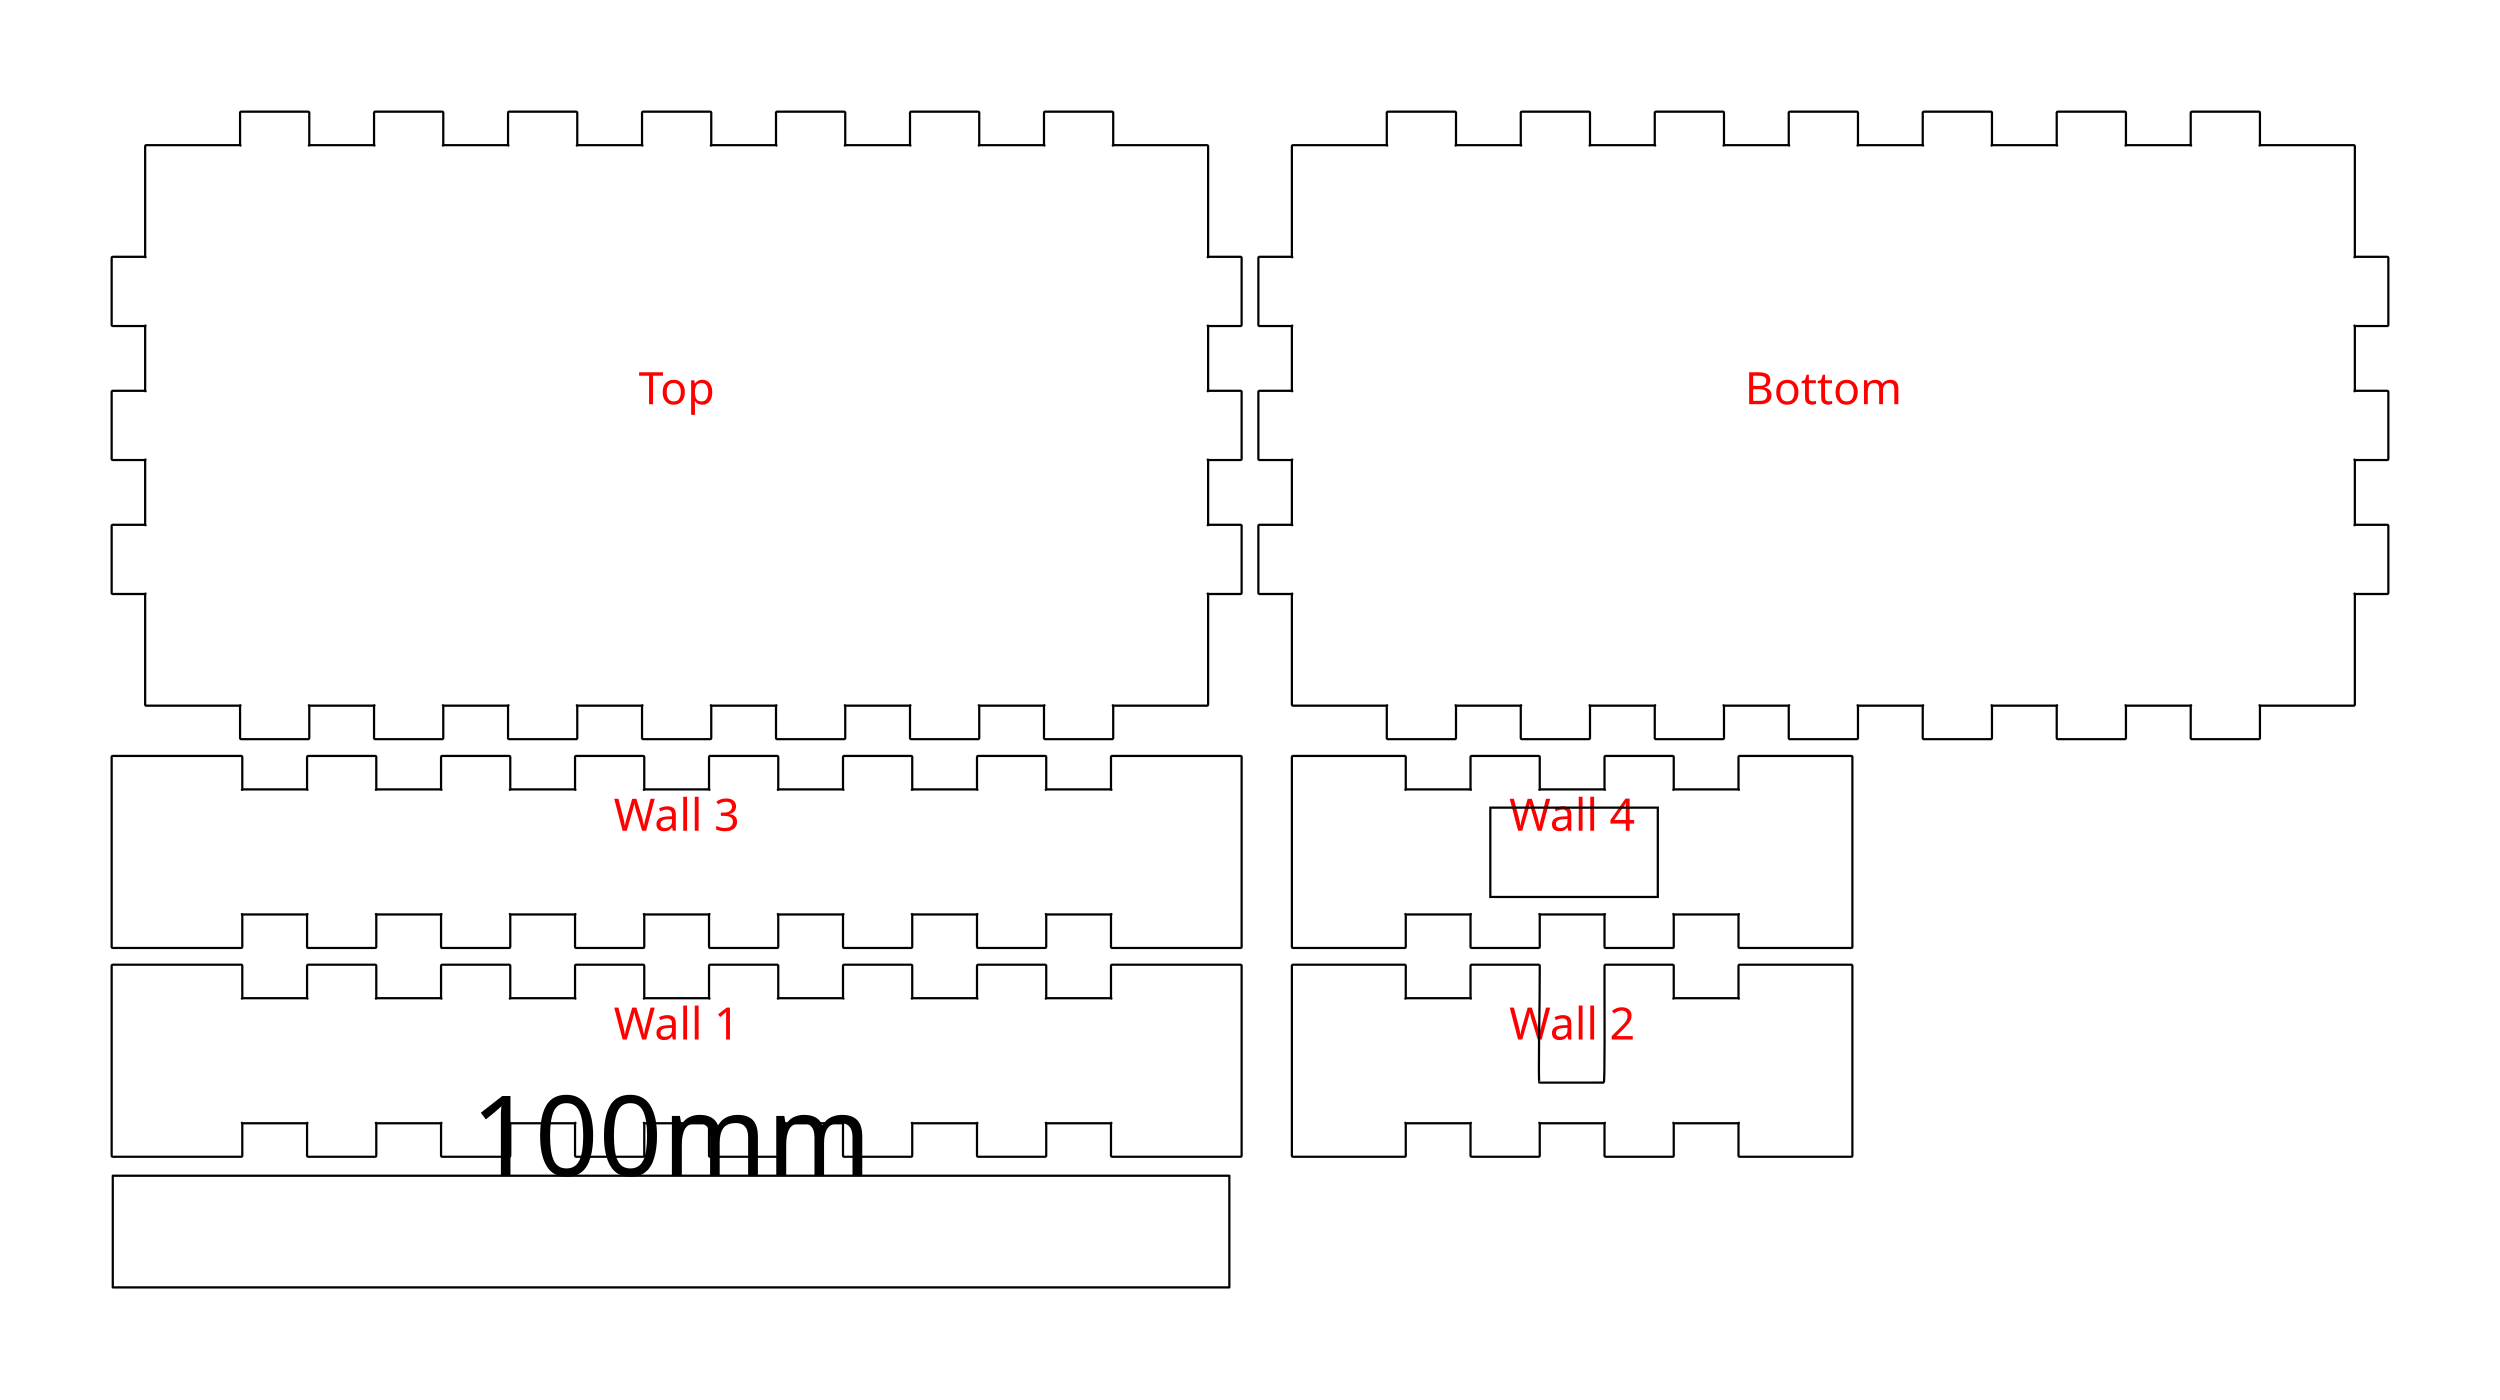
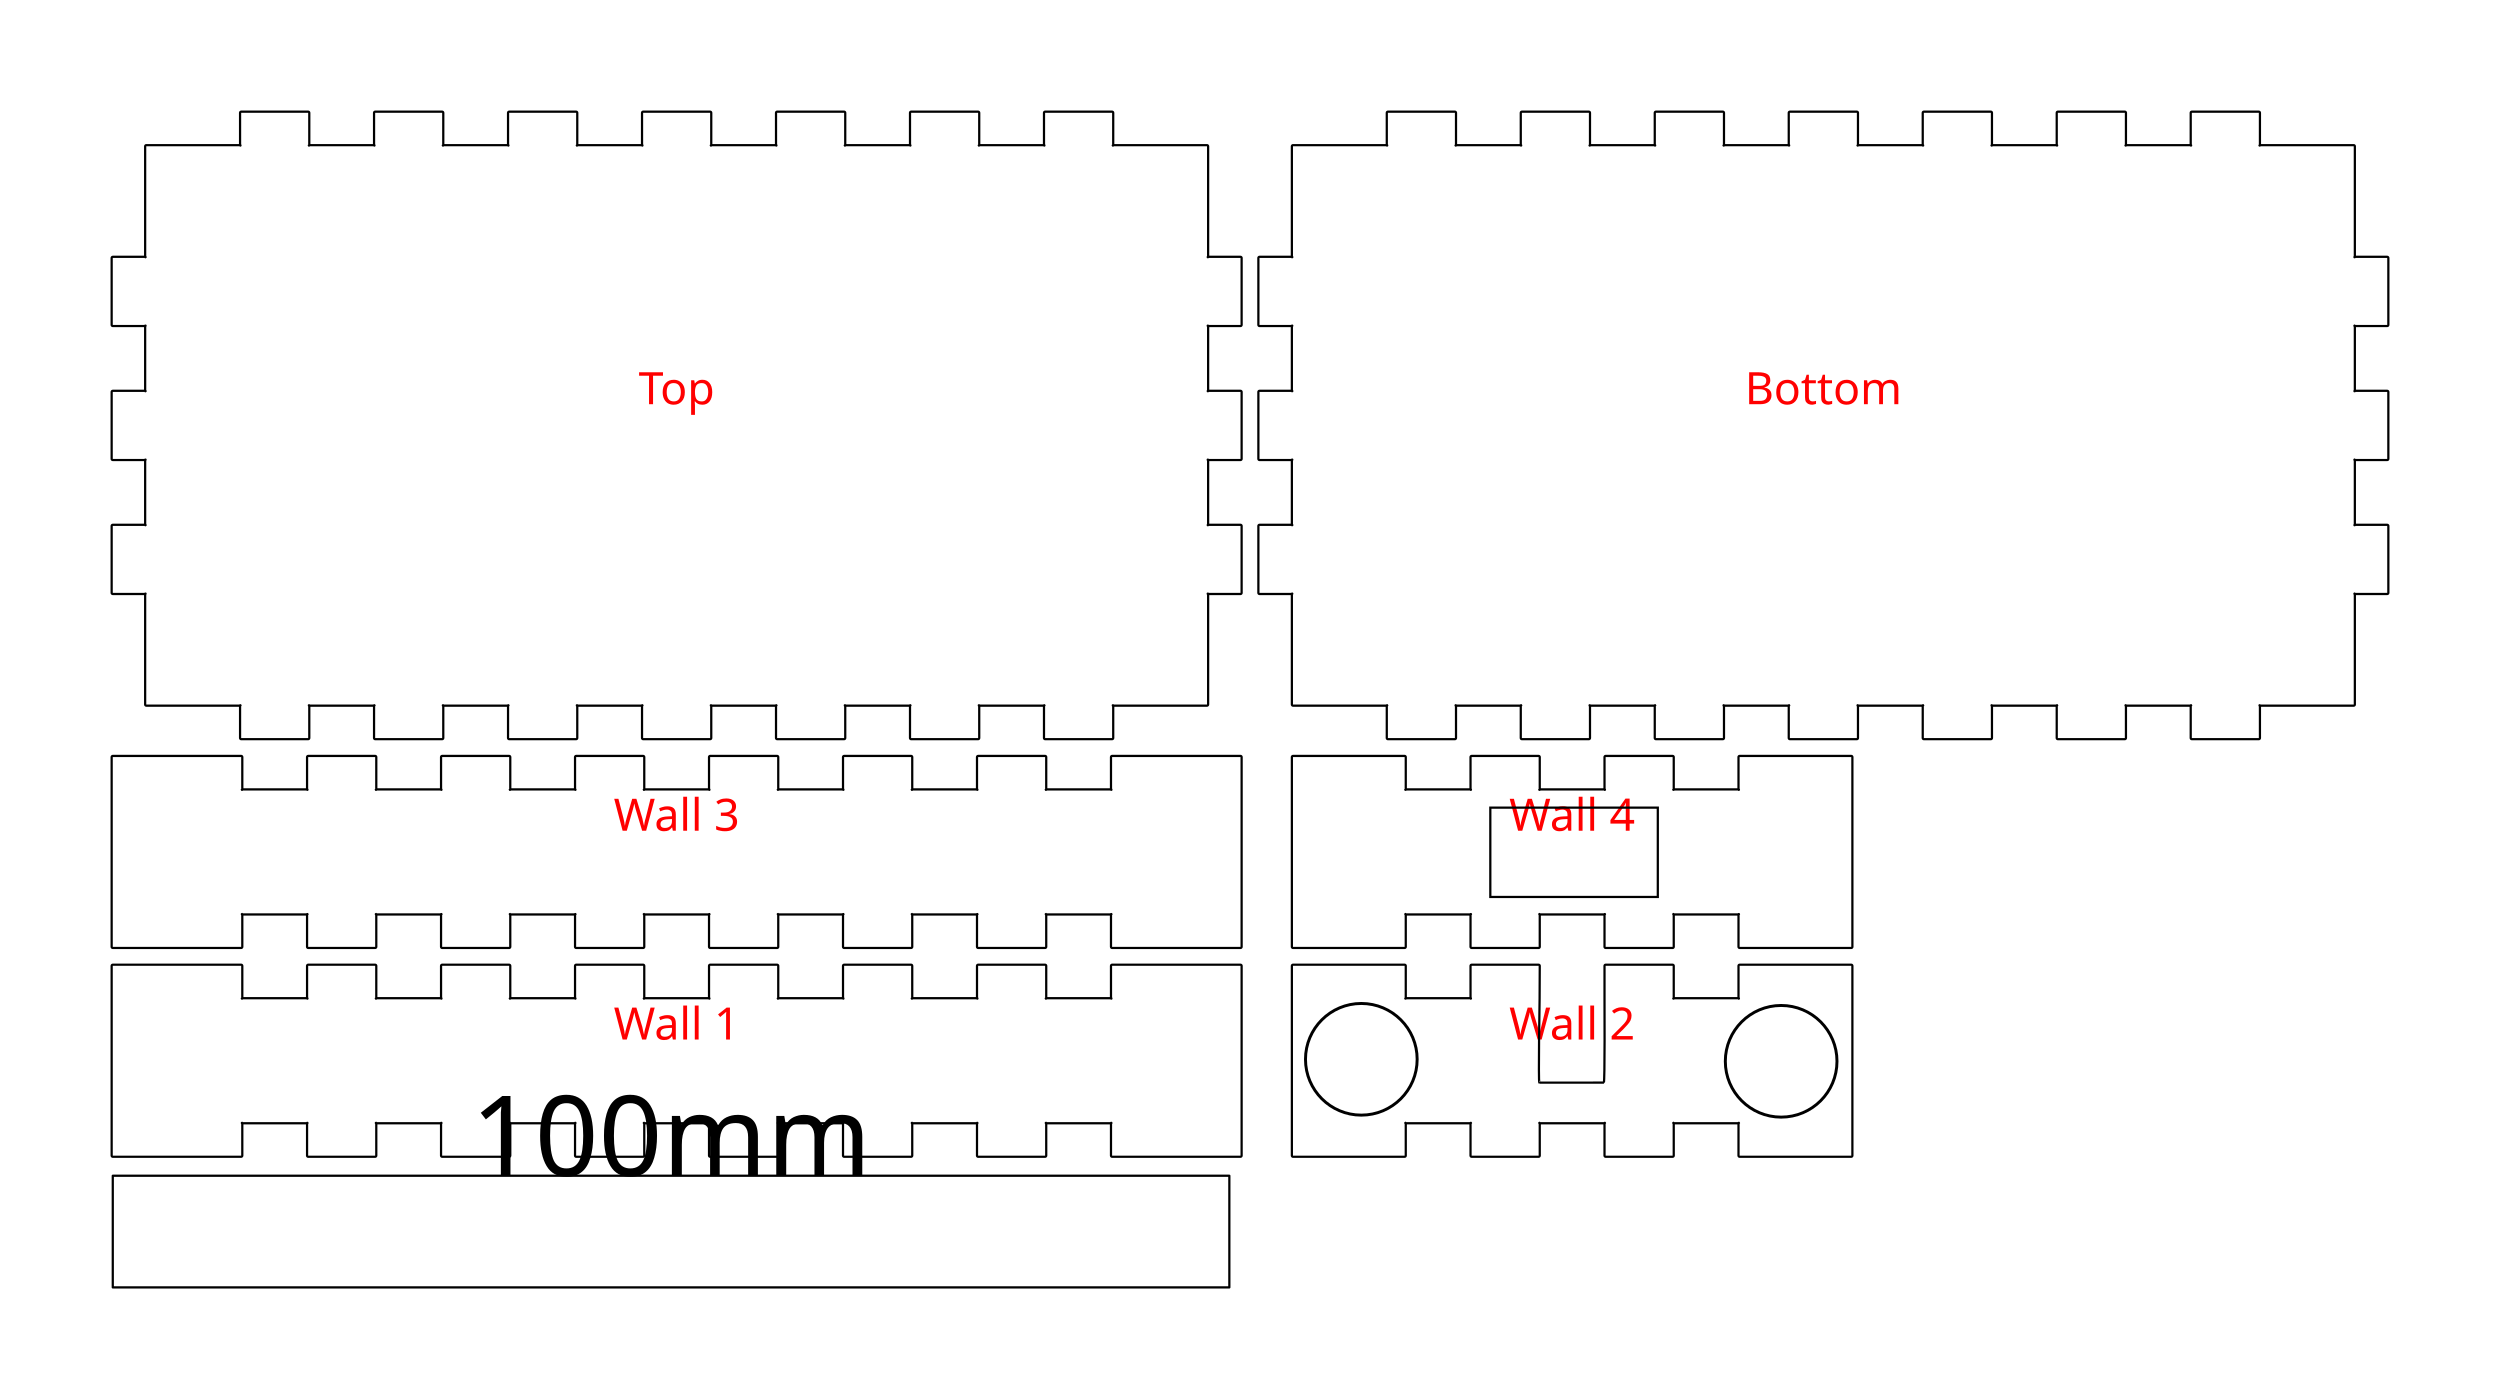
<svg xmlns="http://www.w3.org/2000/svg" height="125.30mm" viewBox="0.0 0.0 223.90 125.30" width="223.90mm" version="1.1" id="svg6810">
  <defs id="defs6814" />
  <g id="p-0" style="fill:none;stroke-linecap:round;stroke-linejoin:round;">
    <path d="M 10.100 115.300 H 110.100 V 105.300 H 10.100 V 115.300 Z" stroke="rgb(0,0,0)" stroke-width="0.20" id="path6775" />
    <text alignment-baseline="hanging" font-size="10px" style="font-family: sans-serif ; font-weight: normal; font-style: normal; fill: rgb(0,0,0)" text-anchor="middle" transform="matrix( 1.000 0.000 0.000 1.000 60.100 105.300 )" id="text6777">100mm</text>
  </g>
  <g id="p-1" style="fill:none;stroke-linecap:round;stroke-linejoin:round;">
    <text alignment-baseline="hanging" font-size="4px" style="font-family: sans-serif ; font-weight: normal; font-style: normal; fill: rgb(255,0,0)" text-anchor="middle" transform="matrix( 1.000 0.000 0.000 1.000 60.600 93.100 )" id="text6780">Wall 1</text>
    <path d="M 13.100 103.600 H 21.600 C 21.655 103.600 21.700 103.555 21.700 103.500 V 100.600 C 21.700 100.500 21.600 100.600 21.700 100.600 H 27.500 C 27.600 100.600 27.500 100.500 27.500 100.600 V 103.500 C 27.500 103.555 27.545 103.600 27.600 103.600 H 33.600 C 33.655 103.600 33.700 103.555 33.700 103.500 V 100.600 C 33.700 100.500 33.600 100.600 33.700 100.600 H 39.500 C 39.600 100.600 39.500 100.500 39.500 100.600 V 103.500 C 39.500 103.555 39.545 103.600 39.600 103.600 H 45.600 C 45.655 103.600 45.700 103.555 45.700 103.500 V 100.600 C 45.700 100.500 45.600 100.600 45.700 100.600 H 51.500 C 51.600 100.600 51.500 100.500 51.500 100.600 V 103.500 C 51.500 103.555 51.545 103.600 51.600 103.600 H 57.600 C 57.655 103.600 57.700 103.555 57.700 103.500 V 100.600 C 57.700 100.500 57.600 100.600 57.700 100.600 H 63.500 C 63.600 100.600 63.500 100.500 63.500 100.600 V 103.500 C 63.500 103.555 63.545 103.600 63.600 103.600 H 69.600 C 69.655 103.600 69.700 103.555 69.700 103.500 V 100.600 C 69.700 100.500 69.600 100.600 69.700 100.600 H 75.500 C 75.600 100.600 75.500 100.500 75.500 100.600 V 103.500 C 75.500 103.555 75.545 103.600 75.600 103.600 H 81.600 C 81.655 103.600 81.700 103.555 81.700 103.500 V 100.600 C 81.700 100.500 81.600 100.600 81.700 100.600 H 87.500 C 87.600 100.600 87.500 100.500 87.500 100.600 V 103.500 C 87.500 103.555 87.545 103.600 87.600 103.600 H 93.600 C 93.655 103.600 93.700 103.555 93.700 103.500 V 100.600 C 93.700 100.500 93.600 100.600 93.700 100.600 H 99.500 C 99.600 100.600 99.500 100.500 99.500 100.600 V 103.500 C 99.500 103.555 99.545 103.600 99.600 103.600 H 108.100 H 111.100 C 111.155 103.600 111.200 103.555 111.200 103.500 V 100.500 V 95.000 V 89.500 V 86.500 C 111.200 86.445 111.155 86.400 111.100 86.400 H 108.100 H 99.600 C 99.545 86.400 99.500 86.445 99.500 86.500 V 89.400 C 99.500 89.500 99.600 89.400 99.500 89.400 H 93.700 C 93.600 89.400 93.700 89.500 93.700 89.400 V 86.500 C 93.700 86.445 93.655 86.400 93.600 86.400 H 87.600 C 87.545 86.400 87.500 86.445 87.500 86.500 V 89.400 C 87.500 89.500 87.600 89.400 87.500 89.400 H 81.700 C 81.600 89.400 81.700 89.500 81.700 89.400 V 86.500 C 81.700 86.445 81.655 86.400 81.600 86.400 H 75.600 C 75.545 86.400 75.500 86.445 75.500 86.500 V 89.400 C 75.500 89.500 75.600 89.400 75.500 89.400 H 69.700 C 69.600 89.400 69.700 89.500 69.700 89.400 V 86.500 C 69.700 86.445 69.655 86.400 69.600 86.400 H 63.600 C 63.545 86.400 63.500 86.445 63.500 86.500 V 89.400 C 63.500 89.500 63.600 89.400 63.500 89.400 H 57.700 C 57.600 89.400 57.700 89.500 57.700 89.400 V 86.500 C 57.700 86.445 57.655 86.400 57.600 86.400 H 51.600 C 51.545 86.400 51.500 86.445 51.500 86.500 V 89.400 C 51.500 89.500 51.600 89.400 51.500 89.400 H 45.700 C 45.600 89.400 45.700 89.500 45.700 89.400 V 86.500 C 45.700 86.445 45.655 86.400 45.600 86.400 H 39.600 C 39.545 86.400 39.500 86.445 39.500 86.500 V 89.400 C 39.500 89.500 39.600 89.400 39.500 89.400 H 33.700 C 33.600 89.400 33.700 89.500 33.700 89.400 V 86.500 C 33.700 86.445 33.655 86.400 33.600 86.400 H 27.600 C 27.545 86.400 27.500 86.445 27.500 86.500 V 89.400 C 27.500 89.500 27.600 89.400 27.500 89.400 H 21.700 C 21.600 89.400 21.700 89.500 21.700 89.400 V 86.500 C 21.700 86.445 21.655 86.400 21.600 86.400 H 13.100 H 10.100 C 10.045 86.400 10.000 86.445 10.000 86.500 V 89.500 V 95.000 V 100.500 V 103.500 C 10.000 103.555 10.045 103.600 10.100 103.600 H 13.100" stroke="rgb(0,0,0)" stroke-width="0.20" id="path6782" />
  </g>
  <g id="p-2" style="fill:none;stroke-linecap:round;stroke-linejoin:round;">
    <text alignment-baseline="hanging" font-size="4px" style="font-family: sans-serif ; font-weight: normal; font-style: normal; fill: rgb(255,0,0)" text-anchor="middle" transform="matrix( 1.000 0.000 0.000 1.000 140.800 93.100 )" id="text6785">Wall 2</text>
    <path d="m 115.8,103.6 h 10 c 0.055,0 0.1,-0.045 0.1,-0.1 v -2.9 c 0,-0.1 -0.1,0 0,0 h 5.8 c 0.1,0 0,-0.1 0,0 v 2.9 c 0,0.055 0.045,0.1 0.1,0.1 h 6 c 0.055,0 0.1,-0.045 0.1,-0.1 v -2.9 c 0,-0.1 -0.1,0 0,0 h 5.8 c 0.1,0 0,-0.1 0,0 v 2.9 c 0,0.055 0.045,0.1 0.1,0.1 h 6 c 0.055,0 0.1,-0.045 0.1,-0.1 v -2.9 c 0,-0.1 -0.1,0 0,0 h 5.8 c 0.1,0 0,-0.1 0,0 v 2.9 c 0,0.055 0.045,0.1 0.1,0.1 h 10 c 0.055,0 0.1,-0.045 0.1,-0.1 v -3 -5.5 -5.5 -3 c 0,-0.055 -0.045,-0.1 -0.1,-0.1 h -10 c -0.055,0 -0.1,0.045 -0.1,0.1 v 2.9 c 0,0.1 0.1,0 0,0 h -5.8 c -0.1,0 0,0.1 0,0 v -2.9 c 0,-0.055 -0.045,-0.1 -0.1,-0.1 h -6 c -0.055,0 -0.1,0.045 -0.1,0.1 v 2.9 c 0,0.1 0.038,7.559 -0.062,7.559 l -5.774,0.002 c -0.1,2.7e-5 0.023,-7.458 0.023,-7.558 L 137.9,86.5 c 2.4e-4,-0.055 -0.045,-0.1 -0.1,-0.1 h -6 c -0.055,0 -0.1,0.045 -0.1,0.1 v 2.9 c 0,0.1 0.1,0 0,0 h -5.8 c -0.1,0 0,0.1 0,0 v -2.9 c 0,-0.055 -0.045,-0.1 -0.1,-0.1 h -10 c -0.055,0 -0.1,0.045 -0.1,0.1 v 3 5.5 5.5 3 c 0,0.055 0.045,0.1 0.1,0.1" stroke="#000000" stroke-width="0.2" id="path6787" />
+     <circle style="fill:none;fill-rule:evenodd;stroke:#000000;stroke-width:0.265;stroke-opacity:1" id="path165" cx="121.92" cy="94.871" r="5" />
+     <circle style="fill:none;fill-rule:evenodd;stroke:#000000;stroke-width:0.265;stroke-linecap:round;stroke-linejoin:round;stroke-opacity:1" id="path165-5" cx="159.52" cy="95.05" r="5" />
  </g>
  <g id="p-3" style="fill:none;stroke-linecap:round;stroke-linejoin:round;">
    <text alignment-baseline="hanging" font-size="4px" style="font-family: sans-serif ; font-weight: normal; font-style: normal; fill: rgb(255,0,0)" text-anchor="middle" transform="matrix( 1.000 0.000 0.000 1.000 140.800 74.400 )" id="text6790">Wall 4</text>
    <path d="M 115.800 84.900 H 125.800 C 125.855 84.900 125.900 84.855 125.900 84.800 V 81.900 C 125.900 81.800 125.800 81.900 125.900 81.900 H 131.700 C 131.800 81.900 131.700 81.800 131.700 81.900 V 84.800 C 131.700 84.855 131.745 84.900 131.800 84.900 H 137.800 C 137.855 84.900 137.900 84.855 137.900 84.800 V 81.900 C 137.900 81.800 137.800 81.900 137.900 81.900 H 143.700 C 143.800 81.900 143.700 81.800 143.700 81.900 V 84.800 C 143.700 84.855 143.745 84.900 143.800 84.900 H 149.800 C 149.855 84.900 149.900 84.855 149.900 84.800 V 81.900 C 149.900 81.800 149.800 81.900 149.900 81.900 H 155.700 C 155.800 81.900 155.700 81.800 155.700 81.900 V 84.800 C 155.700 84.855 155.745 84.900 155.800 84.900 H 165.800 C 165.855 84.900 165.900 84.855 165.900 84.800 V 81.800 V 76.300 V 70.800 V 67.800 C 165.900 67.745 165.855 67.700 165.800 67.700 H 155.800 C 155.745 67.700 155.700 67.745 155.700 67.800 V 70.700 C 155.700 70.800 155.800 70.700 155.700 70.700 H 149.900 C 149.800 70.700 149.900 70.800 149.900 70.700 V 67.800 C 149.900 67.745 149.855 67.700 149.800 67.700 H 143.800 C 143.745 67.700 143.700 67.745 143.700 67.800 V 70.700 C 143.700 70.800 143.800 70.700 143.700 70.700 H 137.900 C 137.800 70.700 137.900 70.800 137.900 70.700 V 67.800 C 137.900 67.745 137.855 67.700 137.800 67.700 H 131.800 C 131.745 67.700 131.700 67.745 131.700 67.800 V 70.700 C 131.700 70.800 131.800 70.700 131.700 70.700 H 125.900 C 125.800 70.700 125.900 70.800 125.900 70.700 V 67.800 C 125.900 67.745 125.855 67.700 125.800 67.700 H 115.800 C 115.745 67.700 115.700 67.745 115.700 67.800 V 70.800 V 76.300 V 81.800 V 84.800 C 115.700 84.855 115.745 84.900 115.800 84.900" stroke="rgb(0,0,0)" stroke-width="0.20" id="path6792" />
  </g>
  <g id="p-4" style="fill:none;stroke-linecap:round;stroke-linejoin:round;">
    <text alignment-baseline="hanging" font-size="4px" style="font-family: sans-serif ; font-weight: normal; font-style: normal; fill: rgb(255,0,0)" text-anchor="middle" transform="matrix( 1.000 0.000 0.000 1.000 60.600 74.400 )" id="text6795">Wall 3</text>
    <path d="M 13.100 84.900 H 21.600 C 21.655 84.900 21.700 84.855 21.700 84.800 V 81.900 C 21.700 81.800 21.600 81.900 21.700 81.900 H 27.500 C 27.600 81.900 27.500 81.800 27.500 81.900 V 84.800 C 27.500 84.855 27.545 84.900 27.600 84.900 H 33.600 C 33.655 84.900 33.700 84.855 33.700 84.800 V 81.900 C 33.700 81.800 33.600 81.900 33.700 81.900 H 39.500 C 39.600 81.900 39.500 81.800 39.500 81.900 V 84.800 C 39.500 84.855 39.545 84.900 39.600 84.900 H 45.600 C 45.655 84.900 45.700 84.855 45.700 84.800 V 81.900 C 45.700 81.800 45.600 81.900 45.700 81.900 H 51.500 C 51.600 81.900 51.500 81.800 51.500 81.900 V 84.800 C 51.500 84.855 51.545 84.900 51.600 84.900 H 57.600 C 57.655 84.900 57.700 84.855 57.700 84.800 V 81.900 C 57.700 81.800 57.600 81.900 57.700 81.900 H 63.500 C 63.600 81.900 63.500 81.800 63.500 81.900 V 84.800 C 63.500 84.855 63.545 84.900 63.600 84.900 H 69.600 C 69.655 84.900 69.700 84.855 69.700 84.800 V 81.900 C 69.700 81.800 69.600 81.900 69.700 81.900 H 75.500 C 75.600 81.900 75.500 81.800 75.500 81.900 V 84.800 C 75.500 84.855 75.545 84.900 75.600 84.900 H 81.600 C 81.655 84.900 81.700 84.855 81.700 84.800 V 81.900 C 81.700 81.800 81.600 81.900 81.700 81.900 H 87.500 C 87.600 81.900 87.500 81.800 87.500 81.900 V 84.800 C 87.500 84.855 87.545 84.900 87.600 84.900 H 93.600 C 93.655 84.900 93.700 84.855 93.700 84.800 V 81.900 C 93.700 81.800 93.600 81.900 93.700 81.900 H 99.500 C 99.600 81.900 99.500 81.800 99.500 81.900 V 84.800 C 99.500 84.855 99.545 84.900 99.600 84.900 H 108.100 H 111.100 C 111.155 84.900 111.200 84.855 111.200 84.800 V 81.800 V 76.300 V 70.800 V 67.800 C 111.200 67.745 111.155 67.700 111.100 67.700 H 108.100 H 99.600 C 99.545 67.700 99.500 67.745 99.500 67.800 V 70.700 C 99.500 70.800 99.600 70.700 99.500 70.700 H 93.700 C 93.600 70.700 93.700 70.800 93.700 70.700 V 67.800 C 93.700 67.745 93.655 67.700 93.600 67.700 H 87.600 C 87.545 67.700 87.500 67.745 87.500 67.800 V 70.700 C 87.500 70.800 87.600 70.700 87.500 70.700 H 81.700 C 81.600 70.700 81.700 70.800 81.700 70.700 V 67.800 C 81.700 67.745 81.655 67.700 81.600 67.700 H 75.600 C 75.545 67.700 75.500 67.745 75.500 67.800 V 70.700 C 75.500 70.800 75.600 70.700 75.500 70.700 H 69.700 C 69.600 70.700 69.700 70.800 69.700 70.700 V 67.800 C 69.700 67.745 69.655 67.700 69.600 67.700 H 63.600 C 63.545 67.700 63.500 67.745 63.500 67.800 V 70.700 C 63.500 70.800 63.600 70.700 63.500 70.700 H 57.700 C 57.600 70.700 57.700 70.800 57.700 70.700 V 67.800 C 57.700 67.745 57.655 67.700 57.600 67.700 H 51.600 C 51.545 67.700 51.500 67.745 51.500 67.800 V 70.700 C 51.500 70.800 51.600 70.700 51.500 70.700 H 45.700 C 45.600 70.700 45.700 70.800 45.700 70.700 V 67.800 C 45.700 67.745 45.655 67.700 45.600 67.700 H 39.600 C 39.545 67.700 39.500 67.745 39.500 67.800 V 70.700 C 39.500 70.800 39.600 70.700 39.500 70.700 H 33.700 C 33.600 70.700 33.700 70.800 33.700 70.700 V 67.800 C 33.700 67.745 33.655 67.700 33.600 67.700 H 27.600 C 27.545 67.700 27.500 67.745 27.500 67.800 V 70.700 C 27.500 70.800 27.600 70.700 27.500 70.700 H 21.700 C 21.600 70.700 21.700 70.800 21.700 70.700 V 67.800 C 21.700 67.745 21.655 67.700 21.600 67.700 H 13.100 H 10.100 C 10.045 67.700 10.000 67.745 10.000 67.800 V 70.800 V 76.300 V 81.800 V 84.800 C 10.000 84.855 10.045 84.900 10.100 84.900 H 13.100" stroke="rgb(0,0,0)" stroke-width="0.20" id="path6797" />
  </g>
  <g id="p-5" style="fill:none;stroke-linecap:round;stroke-linejoin:round;">
    <text alignment-baseline="hanging" font-size="4px" style="font-family: sans-serif ; font-weight: normal; font-style: normal; fill: rgb(255,0,0)" text-anchor="middle" transform="matrix( 1.000 0.000 0.000 1.000 60.600 36.200 )" id="text6800">Top</text>
    <path d="M 13.100 63.200 H 21.500 C 21.600 63.200 21.500 63.100 21.500 63.200 V 66.100 C 21.500 66.155 21.545 66.200 21.600 66.200 H 27.600 C 27.655 66.200 27.700 66.155 27.700 66.100 V 63.200 C 27.700 63.100 27.600 63.200 27.700 63.200 H 33.500 C 33.600 63.200 33.500 63.100 33.500 63.200 V 66.100 C 33.500 66.155 33.545 66.200 33.600 66.200 H 39.600 C 39.655 66.200 39.700 66.155 39.700 66.100 V 63.200 C 39.700 63.100 39.600 63.200 39.700 63.200 H 45.500 C 45.600 63.200 45.500 63.100 45.500 63.200 V 66.100 C 45.500 66.155 45.545 66.200 45.600 66.200 H 51.600 C 51.655 66.200 51.700 66.155 51.700 66.100 V 63.200 C 51.700 63.100 51.600 63.200 51.700 63.200 H 57.500 C 57.600 63.200 57.500 63.100 57.500 63.200 V 66.100 C 57.500 66.155 57.545 66.200 57.600 66.200 H 63.600 C 63.655 66.200 63.700 66.155 63.700 66.100 V 63.200 C 63.700 63.100 63.600 63.200 63.700 63.200 H 69.500 C 69.600 63.200 69.500 63.100 69.500 63.200 V 66.100 C 69.500 66.155 69.545 66.200 69.600 66.200 H 75.600 C 75.655 66.200 75.700 66.155 75.700 66.100 V 63.200 C 75.700 63.100 75.600 63.200 75.700 63.200 H 81.500 C 81.600 63.200 81.500 63.100 81.500 63.200 V 66.100 C 81.500 66.155 81.545 66.200 81.600 66.200 H 87.600 C 87.655 66.200 87.700 66.155 87.700 66.100 V 63.200 C 87.700 63.100 87.600 63.200 87.700 63.200 H 93.500 C 93.600 63.200 93.500 63.100 93.500 63.200 V 66.100 C 93.500 66.155 93.545 66.200 93.600 66.200 H 99.600 C 99.655 66.200 99.700 66.155 99.700 66.100 V 63.200 C 99.700 63.100 99.600 63.200 99.700 63.200 H 108.100 C 108.155 63.200 108.200 63.155 108.200 63.100 V 53.200 C 108.200 53.100 108.100 53.200 108.200 53.200 H 111.100 C 111.155 53.200 111.200 53.155 111.200 53.100 V 47.100 C 111.200 47.045 111.155 47.000 111.100 47.000 H 108.200 C 108.100 47.000 108.200 47.100 108.200 47.000 V 41.200 C 108.200 41.100 108.100 41.200 108.200 41.200 H 111.100 C 111.155 41.200 111.200 41.155 111.200 41.100 V 35.100 C 111.200 35.045 111.155 35.000 111.100 35.000 H 108.200 C 108.100 35.000 108.200 35.100 108.200 35.000 V 29.200 C 108.200 29.100 108.100 29.200 108.200 29.200 H 111.100 C 111.155 29.200 111.200 29.155 111.200 29.100 V 23.100 C 111.200 23.045 111.155 23.000 111.100 23.000 H 108.200 C 108.100 23.000 108.200 23.100 108.200 23.000 V 13.100 C 108.200 13.045 108.155 13.000 108.100 13.000 H 99.700 C 99.600 13.000 99.700 13.100 99.700 13.000 V 10.100 C 99.700 10.045 99.655 10.000 99.600 10.000 H 93.600 C 93.545 10.000 93.500 10.045 93.500 10.100 V 13.000 C 93.500 13.100 93.600 13.000 93.500 13.000 H 87.700 C 87.600 13.000 87.700 13.100 87.700 13.000 V 10.100 C 87.700 10.045 87.655 10.000 87.600 10.000 H 81.600 C 81.545 10.000 81.500 10.045 81.500 10.100 V 13.000 C 81.500 13.100 81.600 13.000 81.500 13.000 H 75.700 C 75.600 13.000 75.700 13.100 75.700 13.000 V 10.100 C 75.700 10.045 75.655 10.000 75.600 10.000 H 69.600 C 69.545 10.000 69.500 10.045 69.500 10.100 V 13.000 C 69.500 13.100 69.600 13.000 69.500 13.000 H 63.700 C 63.600 13.000 63.700 13.100 63.700 13.000 V 10.100 C 63.700 10.045 63.655 10.000 63.600 10.000 H 57.600 C 57.545 10.000 57.500 10.045 57.500 10.100 V 13.000 C 57.500 13.100 57.600 13.000 57.500 13.000 H 51.700 C 51.600 13.000 51.700 13.100 51.700 13.000 V 10.100 C 51.700 10.045 51.655 10.000 51.600 10.000 H 45.600 C 45.545 10.000 45.500 10.045 45.500 10.100 V 13.000 C 45.500 13.100 45.600 13.000 45.500 13.000 H 39.700 C 39.600 13.000 39.700 13.100 39.700 13.000 V 10.100 C 39.700 10.045 39.655 10.000 39.600 10.000 H 33.600 C 33.545 10.000 33.500 10.045 33.500 10.100 V 13.000 C 33.500 13.100 33.600 13.000 33.500 13.000 H 27.700 C 27.600 13.000 27.700 13.100 27.700 13.000 V 10.100 C 27.700 10.045 27.655 10.000 27.600 10.000 H 21.600 C 21.545 10.000 21.500 10.045 21.500 10.100 V 13.000 C 21.500 13.100 21.600 13.000 21.500 13.000 H 13.100 C 13.045 13.000 13.000 13.045 13.000 13.100 V 23.000 C 13.000 23.100 13.100 23.000 13.000 23.000 H 10.100 C 10.045 23.000 10.000 23.045 10.000 23.100 V 29.100 C 10.000 29.155 10.045 29.200 10.100 29.200 H 13.000 C 13.100 29.200 13.000 29.100 13.000 29.200 V 35.000 C 13.000 35.100 13.100 35.000 13.000 35.000 H 10.100 C 10.045 35.000 10.000 35.045 10.000 35.100 V 41.100 C 10.000 41.155 10.045 41.200 10.100 41.200 H 13.000 C 13.100 41.200 13.000 41.100 13.000 41.200 V 47.000 C 13.000 47.100 13.100 47.000 13.000 47.000 H 10.100 C 10.045 47.000 10.000 47.045 10.000 47.100 V 53.100 C 10.000 53.155 10.045 53.200 10.100 53.200 H 13.000 C 13.100 53.200 13.000 53.100 13.000 53.200 V 63.100 C 13.000 63.155 13.045 63.200 13.100 63.200" stroke="rgb(0,0,0)" stroke-width="0.20" id="path6802" />
  </g>
  <g id="p-6" style="fill:none;stroke-linecap:round;stroke-linejoin:round;">
    <text alignment-baseline="hanging" font-size="4px" style="font-family: sans-serif ; font-weight: normal; font-style: normal; fill: rgb(255,0,0)" text-anchor="middle" transform="matrix( 1.000 0.000 0.000 1.000 163.300 36.200 )" id="text6805">Bottom</text>
    <path d="M 115.800 63.200 H 124.200 C 124.300 63.200 124.200 63.100 124.200 63.200 V 66.100 C 124.200 66.155 124.245 66.200 124.300 66.200 H 130.300 C 130.355 66.200 130.400 66.155 130.400 66.100 V 63.200 C 130.400 63.100 130.300 63.200 130.400 63.200 H 136.200 C 136.300 63.200 136.200 63.100 136.200 63.200 V 66.100 C 136.200 66.155 136.245 66.200 136.300 66.200 H 142.300 C 142.355 66.200 142.400 66.155 142.400 66.100 V 63.200 C 142.400 63.100 142.300 63.200 142.400 63.200 H 148.200 C 148.300 63.200 148.200 63.100 148.200 63.200 V 66.100 C 148.200 66.155 148.245 66.200 148.300 66.200 H 154.300 C 154.355 66.200 154.400 66.155 154.400 66.100 V 63.200 C 154.400 63.100 154.300 63.200 154.400 63.200 H 160.200 C 160.300 63.200 160.200 63.100 160.200 63.200 V 66.100 C 160.200 66.155 160.245 66.200 160.300 66.200 H 166.300 C 166.355 66.200 166.400 66.155 166.400 66.100 V 63.200 C 166.400 63.100 166.300 63.200 166.400 63.200 H 172.200 C 172.300 63.200 172.200 63.100 172.200 63.200 V 66.100 C 172.200 66.155 172.245 66.200 172.300 66.200 H 178.300 C 178.355 66.200 178.400 66.155 178.400 66.100 V 63.200 C 178.400 63.100 178.300 63.200 178.400 63.200 H 184.200 C 184.300 63.200 184.200 63.100 184.200 63.200 V 66.100 C 184.200 66.155 184.245 66.200 184.300 66.200 H 190.300 C 190.355 66.200 190.400 66.155 190.400 66.100 V 63.200 C 190.400 63.100 190.300 63.200 190.400 63.200 H 196.200 C 196.300 63.200 196.200 63.100 196.200 63.200 V 66.100 C 196.200 66.155 196.245 66.200 196.300 66.200 H 202.300 C 202.355 66.200 202.400 66.155 202.400 66.100 V 63.200 C 202.400 63.100 202.300 63.200 202.400 63.200 H 210.800 C 210.855 63.200 210.900 63.155 210.900 63.100 V 53.200 C 210.900 53.100 210.800 53.200 210.900 53.200 H 213.800 C 213.855 53.200 213.900 53.155 213.900 53.100 V 47.100 C 213.900 47.045 213.855 47.000 213.800 47.000 H 210.900 C 210.800 47.000 210.900 47.100 210.900 47.000 V 41.200 C 210.900 41.100 210.800 41.200 210.900 41.200 H 213.800 C 213.855 41.200 213.900 41.155 213.900 41.100 V 35.100 C 213.900 35.045 213.855 35.000 213.800 35.000 H 210.900 C 210.800 35.000 210.900 35.100 210.900 35.000 V 29.200 C 210.900 29.100 210.800 29.200 210.900 29.200 H 213.800 C 213.855 29.200 213.900 29.155 213.900 29.100 V 23.100 C 213.900 23.045 213.855 23.000 213.800 23.000 H 210.900 C 210.800 23.000 210.900 23.100 210.900 23.000 V 13.100 C 210.900 13.045 210.855 13.000 210.800 13.000 H 202.400 C 202.300 13.000 202.400 13.100 202.400 13.000 V 10.100 C 202.400 10.045 202.355 10.000 202.300 10.000 H 196.300 C 196.245 10.000 196.200 10.045 196.200 10.100 V 13.000 C 196.200 13.100 196.300 13.000 196.200 13.000 H 190.400 C 190.300 13.000 190.400 13.100 190.400 13.000 V 10.100 C 190.400 10.045 190.355 10.000 190.300 10.000 H 184.300 C 184.245 10.000 184.200 10.045 184.200 10.100 V 13.000 C 184.200 13.100 184.300 13.000 184.200 13.000 H 178.400 C 178.300 13.000 178.400 13.100 178.400 13.000 V 10.100 C 178.400 10.045 178.355 10.000 178.300 10.000 H 172.300 C 172.245 10.000 172.200 10.045 172.200 10.100 V 13.000 C 172.200 13.100 172.300 13.000 172.200 13.000 H 166.400 C 166.300 13.000 166.400 13.100 166.400 13.000 V 10.100 C 166.400 10.045 166.355 10.000 166.300 10.000 H 160.300 C 160.245 10.000 160.200 10.045 160.200 10.100 V 13.000 C 160.200 13.100 160.300 13.000 160.200 13.000 H 154.400 C 154.300 13.000 154.400 13.100 154.400 13.000 V 10.100 C 154.400 10.045 154.355 10.000 154.300 10.000 H 148.300 C 148.245 10.000 148.200 10.045 148.200 10.100 V 13.000 C 148.200 13.100 148.300 13.000 148.200 13.000 H 142.400 C 142.300 13.000 142.400 13.100 142.400 13.000 V 10.100 C 142.400 10.045 142.355 10.000 142.300 10.000 H 136.300 C 136.245 10.000 136.200 10.045 136.200 10.100 V 13.000 C 136.200 13.100 136.300 13.000 136.200 13.000 H 130.400 C 130.300 13.000 130.400 13.100 130.400 13.000 V 10.100 C 130.400 10.045 130.355 10.000 130.300 10.000 H 124.300 C 124.245 10.000 124.200 10.045 124.200 10.100 V 13.000 C 124.200 13.100 124.300 13.000 124.200 13.000 H 115.800 C 115.745 13.000 115.700 13.045 115.700 13.100 V 23.000 C 115.700 23.100 115.800 23.000 115.700 23.000 H 112.800 C 112.745 23.000 112.700 23.045 112.700 23.100 V 29.100 C 112.700 29.155 112.745 29.200 112.800 29.200 H 115.700 C 115.800 29.200 115.700 29.100 115.700 29.200 V 35.000 C 115.700 35.100 115.800 35.000 115.700 35.000 H 112.800 C 112.745 35.000 112.700 35.045 112.700 35.100 V 41.100 C 112.700 41.155 112.745 41.200 112.800 41.200 H 115.700 C 115.800 41.200 115.700 41.100 115.700 41.200 V 47.000 C 115.700 47.100 115.800 47.000 115.700 47.000 H 112.800 C 112.745 47.000 112.700 47.045 112.700 47.100 V 53.100 C 112.700 53.155 112.745 53.200 112.800 53.200 H 115.700 C 115.800 53.200 115.700 53.100 115.700 53.200 V 63.100 C 115.700 63.155 115.745 63.200 115.800 63.200" stroke="rgb(0,0,0)" stroke-width="0.20" id="path6807" />
  </g>
  <rect style="fill:none;stroke:#000000;stroke-width:0.2" id="rect6937" width="15" height="8" x="133.473" y="72.332" rx="2.7755586e-17" />
</svg>
